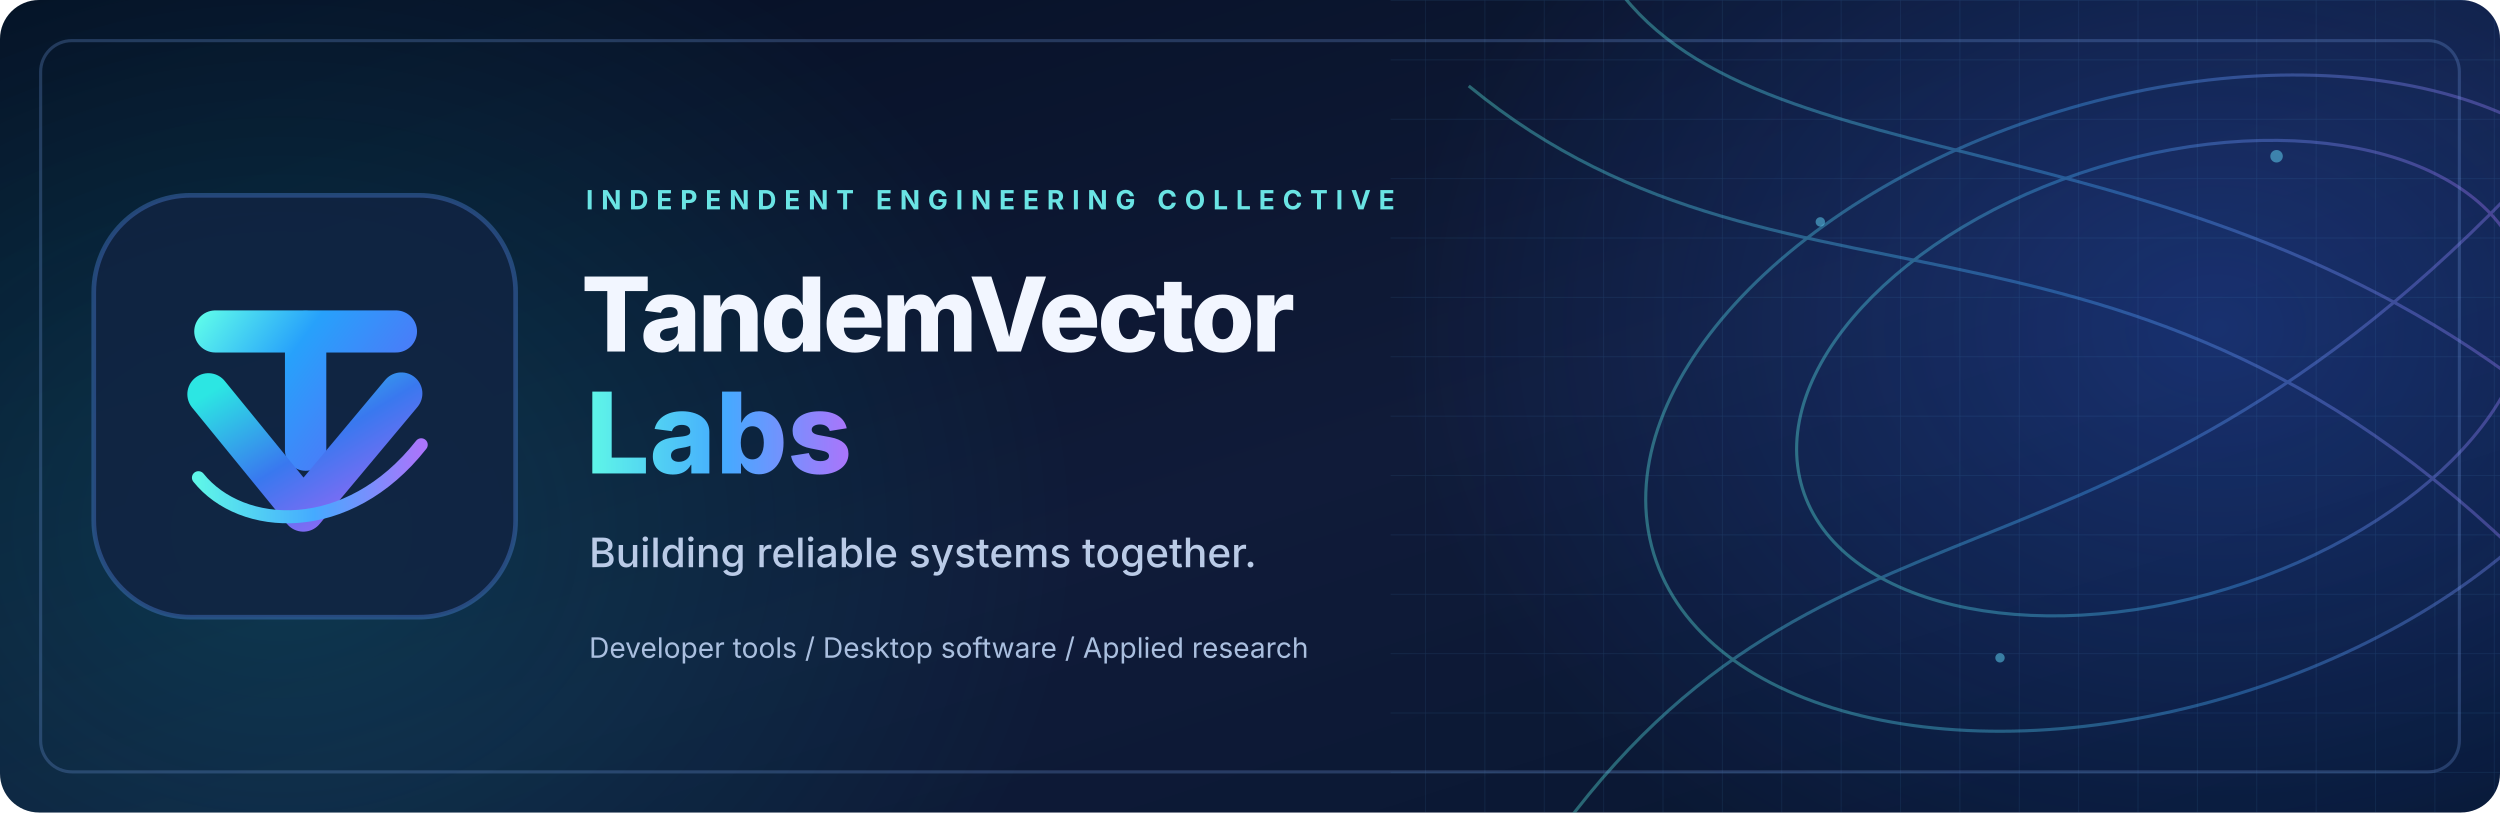
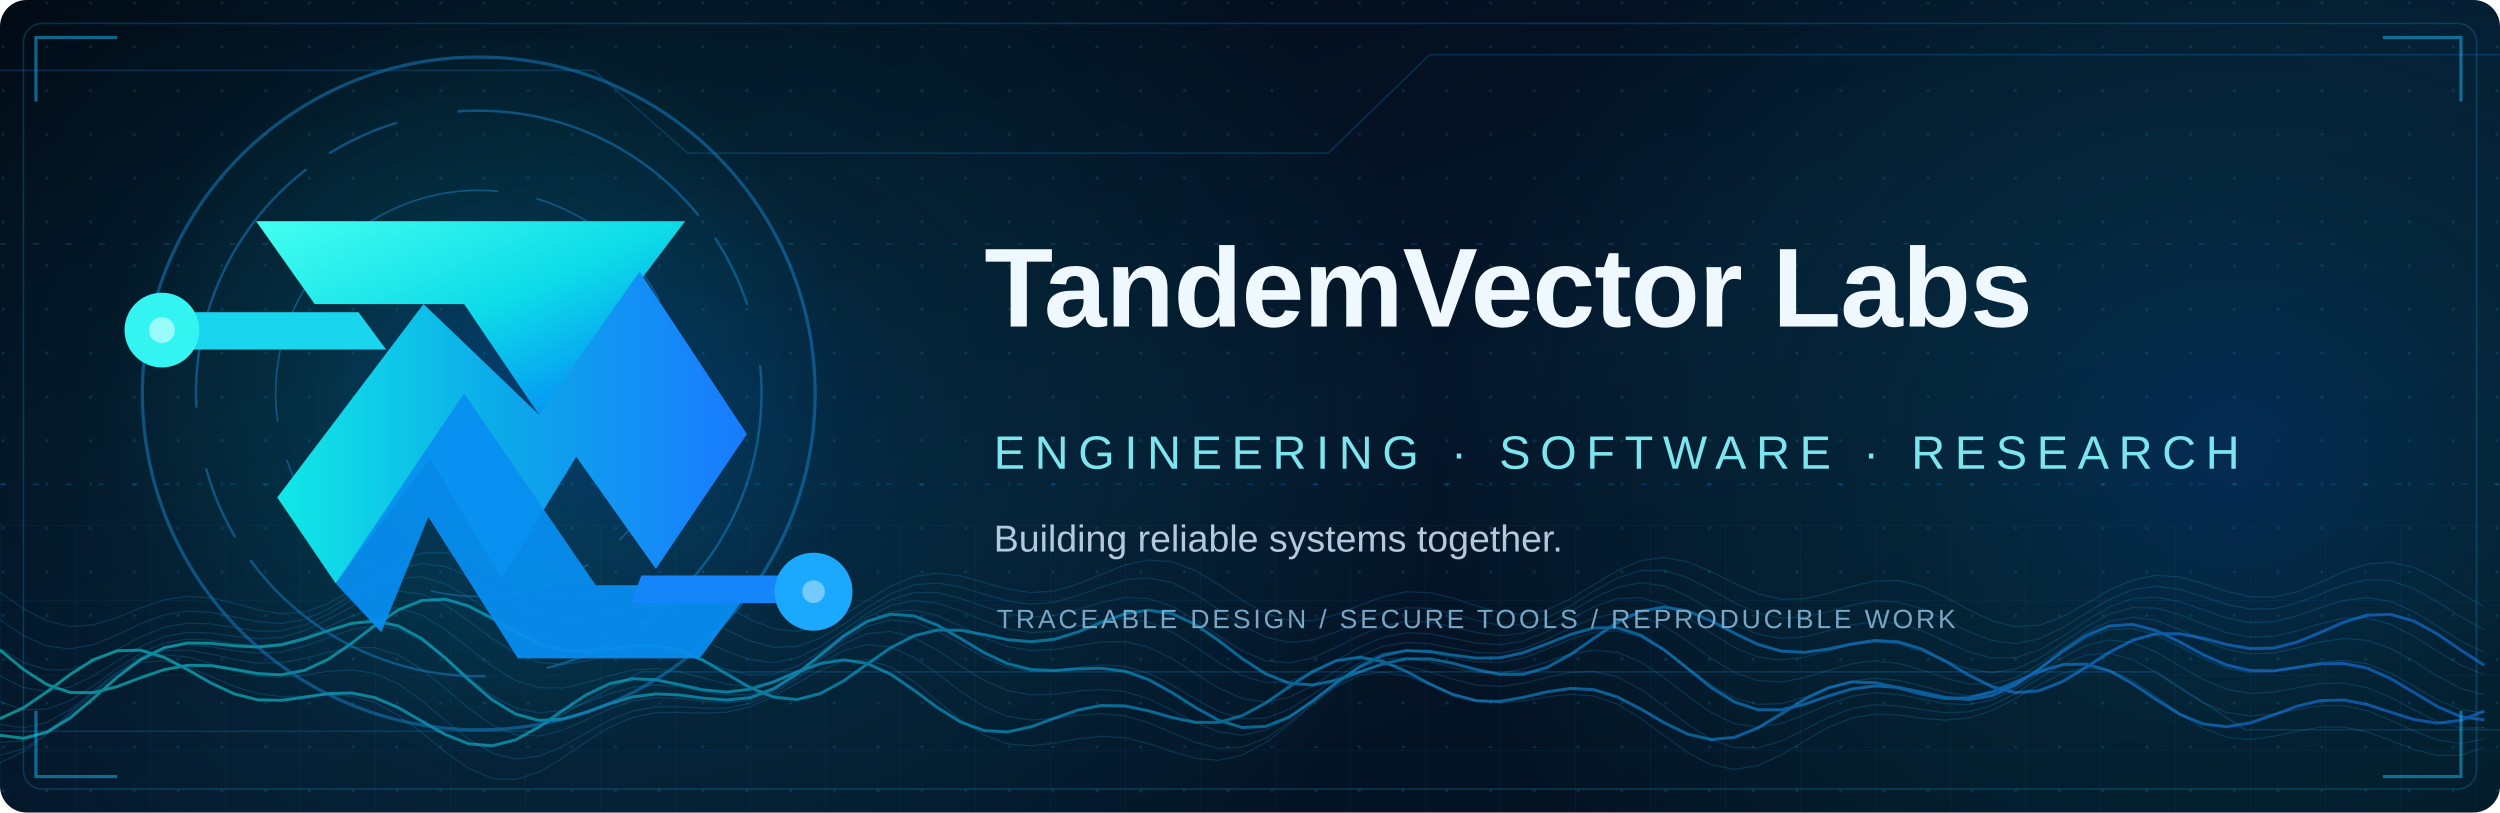
- <svg xmlns="http://www.w3.org/2000/svg" viewBox="0 0 1600 520" role="img" aria-label="TandemVector Labs, building reliable systems together">
+ <svg xmlns="http://www.w3.org/2000/svg" width="1600" height="520" viewBox="0 0 1600 520" role="img" aria-label="TandemVector Labs — Engineering, Software and Research">
  <defs>
    <linearGradient id="bg" x1="0" y1="0" x2="1" y2="1">
-       <stop stop-color="#050f23" />
-       <stop offset=".55" stop-color="#101b39" />
-       <stop offset="1" stop-color="#071630" />
+       <stop stop-color="#020914" />
+       <stop offset=".52" stop-color="#05162a" />
+       <stop offset="1" stop-color="#03101d" />
    </linearGradient>
-     <radialGradient id="aura">
-       <stop stop-color="#336bff" stop-opacity=".28" />
-       <stop offset="1" stop-color="#296dff" stop-opacity="0" />
+     <linearGradient id="edge" x1="0" y1="0" x2="1" y2="0">
+       <stop stop-color="#11e8e7" />
+       <stop offset=".48" stop-color="#0ca9e9" />
+       <stop offset="1" stop-color="#197bff" />
+     </linearGradient>
+     <linearGradient id="light" x1="0" y1="0" x2="1" y2="1">
+       <stop stop-color="#44fff0" />
+       <stop offset=".5" stop-color="#0ddbe8" />
+       <stop offset="1" stop-color="#0077fa" />
+     </linearGradient>
+     <radialGradient id="halo">
+       <stop stop-color="#087fff" stop-opacity=".22" />
+       <stop offset=".42" stop-color="#04b4d9" stop-opacity=".10" />
+       <stop offset="1" stop-color="#00e0fa" stop-opacity="0" />
    </radialGradient>
-     <radialGradient id="aqua">
-       <stop stop-color="#09dddf" stop-opacity=".16" />
-       <stop offset="1" stop-color="#00dcdb" stop-opacity="0" />
-     </radialGradient>
-     <linearGradient id="accent">
-       <stop stop-color="#5ef5e8" />
-       <stop offset=".52" stop-color="#45aaff" />
-       <stop offset="1" stop-color="#aa75fb" />
-     </linearGradient>
-     <linearGradient id="t" gradientUnits="userSpaceOnUse" x1="110" y1="110" x2="360" y2="292">
-       <stop stop-color="#5cf8eb" />
-       <stop offset=".4" stop-color="#27a1fb" />
-       <stop offset="1" stop-color="#5b6af7" />
-     </linearGradient>
-     <linearGradient id="v" x1="0" y1="0" x2="1" y2="1">
-       <stop stop-color="#2ce6e3" />
-       <stop offset=".5" stop-color="#3978ef" />
-       <stop offset="1" stop-color="#a066f6" />
-     </linearGradient>
-     <pattern id="mesh" width="38" height="38" patternUnits="userSpaceOnUse">
-       <path d="M38 0H0V38" fill="none" stroke="#5aabe9" stroke-width=".7" opacity=".15" />
+     <pattern id="dots" width="28" height="28" patternUnits="userSpaceOnUse">
+       <circle cx="2" cy="2" r="1" fill="#2a9dd0" opacity=".45" />
    </pattern>
-     <clipPath id="inside">
-       <rect width="1600" height="520" rx="25" />
+     <pattern id="grid" width="48" height="48" patternUnits="userSpaceOnUse">
+       <path d="M48 0H0V48" fill="none" stroke="#187ab7" stroke-opacity=".25" stroke-width=".7" />
+     </pattern>
+     <clipPath id="frame">
+       <rect width="1600" height="520" rx="17" />
    </clipPath>
  </defs>
-   <g clip-path="url(#inside)">
+   <g clip-path="url(#frame)">
    <rect width="1600" height="520" fill="url(#bg)" />
-     <ellipse cx="1420" cy="210" rx="530" ry="410" fill="url(#aura)" />
-     <ellipse cx="180" cy="340" rx="510" ry="430" fill="url(#aqua)" />
-     <path d="M890 0H1600V520H890Z" fill="url(#mesh)" />
-     <g stroke="url(#accent)" stroke-width="2" opacity=".36" fill="none">
-       <path d="M1030 -15C1120 125 1410 66 1650 275" />
-       <path d="M940 55C1150 228 1380 90 1660 405" />
-       <path d="M1000 530C1180 288 1370 406 1660 65" />
-       <ellipse cx="1374" cy="258" rx="330" ry="195" transform="rotate(-17 1374 258)" />
-       <ellipse cx="1384" cy="242" rx="241" ry="141" transform="rotate(-17 1384 242)" />
+     <ellipse cx="400" cy="270" rx="530" ry="420" fill="url(#halo)" />
+     <ellipse cx="1430" cy="290" rx="510" ry="440" fill="url(#halo)" />
+     <rect width="1600" height="520" fill="url(#dots)" opacity=".39" />
+     <rect x="0" y="335" width="1600" height="185" fill="url(#grid)" opacity=".55" />
+     <g stroke="#0878bf" stroke-width="1" stroke-opacity=".3" fill="none">
+       <path d="M0 45H380L440 98H850L915 35H1600" />
+       <path d="M0 468H340L410 430H1380L1437 467H1600" />
+       <path d="M0 156H1500M0 310H1600" stroke-dasharray="4 17" />
    </g>
-     <g fill="#63d9fa" opacity=".5">
-       <circle cx="1165" cy="142" r="3" />
-       <circle cx="1457" cy="100" r="4" />
-       <circle cx="1280" cy="421" r="3" />
+     <g fill="none" stroke-width="1.9" stroke="url(#edge)" opacity=".55">
+       <path d="M0 416.0L15 428.4L30 438.1L45 443.2L60 443.3L75 439.4L90 433.7L105 428.6L120 425.8L135 426.0L150 428.4L165 431.1L180 431.9L195 429.0L210 422.0L225 411.7L240 400.2L255 390.3L270 384.3L285 383.5L300 387.9L315 395.7L330 404.5L345 411.9L360 416.1L375 416.9L390 415.3L405 413.4L420 413.2L435 416.2L450 422.6L465 431.3L480 440.0L495 446.1L510 447.7L525 443.9L540 435.7L555 425.0L570 414.6L585 406.9L600 403.2L615 403.4L630 406.2L645 409.4L660 410.7L675 409.1L690 404.4L705 398.3L720 392.8L735 390.5L750 392.7L765 399.6L780 410.0L795 421.5L810 431.2L825 437.2L840 438.4L855 435.4L870 430.1L885 424.8L900 421.7L915 421.7L930 424.5L945 428.6L960 431.6L975 431.5L990 427.2L1005 419.0L1020 408.6L1035 398.4L1050 391.2L1065 388.5L1080 391.0L1095 397.3L1110 405.2L1125 412.4L1140 416.7L1155 417.5L1170 415.4L1185 412.1L1200 409.9L1215 410.8L1230 415.4L1245 423.1L1260 432.0L1275 439.5L1290 443.3L1305 442.1L1320 436.2L1335 427.1L1350 417.5L1365 409.7L1380 405.6L1395 405.6L1410 408.5L1425 412.5L1440 415.1L1455 414.8L1470 411.0L1485 404.8L1500 398.2L1515 393.7L1530 393.2L1545 397.5L1560 405.8L1575 416.1L1590 425.8" />
+       <path d="M0 470.6L15 472.5L30 468.6L45 459.4L60 446.7L75 433.4L90 422.1L105 414.6L120 411.5L135 411.7L150 413.3L165 414.1L180 412.7L195 408.8L210 403.6L225 399.0L240 397.4L255 400.6L270 408.8L285 421.1L300 435.1L315 447.9L330 457.0L345 461.1L360 460.2L375 455.9L390 450.4L405 446.0L420 444.1L435 444.8L450 446.8L465 448.0L480 446.5L495 440.9L510 431.3L525 419.2L540 407.1L555 397.7L570 393.1L585 394.2L600 400.1L615 408.8L630 417.8L645 424.8L660 428.5L675 429.1L690 428.1L705 427.7L720 429.6L735 434.9L750 443.2L765 452.7L780 461.0L795 465.6L810 464.9L825 458.9L840 448.8L855 437.2L870 426.7L885 419.5L900 416.4L915 416.9L930 419.3L945 421.2L960 421.0L975 417.7L990 412.1L1005 406.1L1020 401.9L1035 401.7L1050 406.5L1065 415.8L1080 427.8L1095 439.9L1110 449.2L1125 454.2L1140 454.3L1155 450.7L1170 445.5L1185 441.0L1200 439.0L1215 439.9L1230 443.0L1245 446.4L1260 447.7L1275 445.2L1290 438.4L1305 428.2L1320 416.7L1335 406.8L1350 400.6L1365 399.6L1380 403.6L1395 410.8L1410 419.0L1425 425.6L1440 429.1L1455 429.3L1470 427.2L1485 424.9L1500 424.6L1515 427.6L1530 434.3L1545 443.2L1560 452.2L1575 458.7L1590 460.7" />
+       <path d="M0 459.9L15 453.0L30 442.8L45 431.6L60 422.1L75 416.5L90 416.1L105 420.7L120 428.5L135 437.1L150 444.1L165 447.9L180 448.2L195 446.2L210 443.9L225 443.5L240 446.5L255 452.9L270 461.6L285 470.1L300 476.0L315 477.3L330 473.5L345 465.2L360 454.8L375 444.8L390 437.6L405 434.4L420 435.1L435 438.2L450 441.5L465 442.9L480 441.1L495 436.4L510 430.1L525 424.7L540 422.3L555 424.6L570 431.5L585 441.7L600 452.9L615 462.2L630 467.6L645 468.4L660 465.1L675 459.6L690 454.4L705 451.5L720 451.8L735 454.9L750 459.2L765 462.3L780 462.3L795 458.0L810 449.9L825 439.6L840 429.8L855 422.9L870 420.6L885 423.3L900 429.7L915 437.7L930 444.6L945 448.5L960 448.9L975 446.3L990 442.8L1005 440.6L1020 441.4L1035 446.0L1050 453.7L1065 462.5L1080 469.8L1095 473.3L1110 471.9L1125 465.9L1140 456.9L1155 447.5L1170 440.2L1185 436.5L1200 436.9L1215 440.2L1230 444.3L1245 447.0L1260 446.6L1275 442.7L1290 436.4L1305 429.8L1320 425.4L1335 425.0L1350 429.3L1365 437.6L1380 447.7L1395 457.1L1410 463.3L1425 465.1L1440 462.7L1455 457.6L1470 452.0L1485 448.4L1500 448.0L1515 450.9L1530 455.8L1545 460.5L1560 462.8L1575 461.0L1590 455.0" />
    </g>
-     <rect x="60" y="125" width="270" height="270" rx="62" fill="#112342" opacity=".85" stroke="#578ff0" stroke-opacity=".4" stroke-width="3" />
-     <g transform="translate(78 145) scale(.49)" fill="none" stroke-linecap="round" stroke-linejoin="round">
-       <path d="M122 137H358" stroke="url(#t)" stroke-width="55" />
-       <path d="M240 137V292" stroke="url(#t)" stroke-width="54" />
-       <path d="M113 219L237 371L365 218" stroke="url(#v)" stroke-width="55" />
-       <path d="M100 328C156 398 295 407 391 285" stroke="url(#accent)" stroke-width="17" />
+     <g fill="none" stroke="#22aaf1" stroke-width=".8" opacity=".18">
+       <path d="M0 379.0L15 389.5L30 397.4L45 401.0L60 399.9L75 395.2L90 389.1L105 383.9L120 381.6L135 382.6L150 386.1L165 390.3L180 392.8L195 391.7L210 386.4L225 377.8L240 367.8L255 359.0L270 353.9L285 353.7L300 358.1L315 365.6L330 373.7L345 380.0L360 382.9L375 382.2L390 379.0L405 375.4L420 373.6L435 375.1L450 380.4L465 388.2L480 396.4L495 402.3L510 404.1L525 401.0L540 393.6L555 384.2L570 375.2L585 369.0L600 366.8L615 368.6L630 372.8L645 377.0L660 379.3L675 378.2L690 373.8L705 367.5L720 361.6L735 358.4L750 359.5L765 365.2L780 374.2L795 384.1L810 392.5L825 397.1L840 397.2L855 393.4L870 387.5L885 381.9L900 378.8L915 379.2L930 382.8L945 387.8L960 392.0L975 393.2L990 390.3L1005 383.4L1020 374.2L1035 365.2L1050 358.8L1065 356.8L1080 359.5L1095 365.8L1110 373.4L1125 380.0L1140 383.5L1155 383.2L1170 379.8L1185 375.3L1200 371.9L1215 371.6L1230 375.1L1245 382.0L1260 390.2L1275 397.3L1290 401.1L1305 400.1L1320 394.7L1335 386.4L1350 377.7L1365 371.1L1380 368.2L1395 369.3L1410 373.4L1425 378.4L1440 381.9L1455 382.2L1470 378.8L1485 372.7L1500 365.9L1515 361.0L1530 359.8L1545 363.2L1560 370.5L1575 379.8L1590 388.3" />
+       <path d="M0 396.6L15 406.8L30 413.5L45 415.3L60 412.5L75 406.3L90 399.2L105 393.6L120 391.1L135 391.9L150 394.8L165 397.9L180 399.0L195 396.4L210 389.9L225 380.8L240 371.2L255 363.8L270 360.7L285 362.6L300 369.1L315 378.0L330 386.9L345 393.3L360 396.0L375 395.1L390 391.9L405 388.8L420 387.7L435 390.1L450 395.7L465 403.2L480 410.1L495 414.2L510 413.7L525 408.4L540 399.4L555 389.0L570 380.0L585 374.3L600 373.1L615 375.7L630 380.3L645 384.7L660 386.7L675 385.4L690 381.1L705 375.6L720 371.1L735 369.8L750 372.9L765 380.2L780 390.2L795 400.2L810 407.8L825 411.1L840 409.6L855 404.5L870 397.8L885 391.9L900 388.9L915 389.4L930 392.7L945 397.1L960 400.1L975 399.8L990 395.4L1005 387.7L1020 378.4L1035 370.1L1050 365.2L1065 365.1L1080 369.7L1095 377.3L1110 385.7L1125 392.4L1140 395.6L1155 394.9L1170 391.5L1185 387.3L1200 384.6L1215 385.3L1230 389.6L1245 396.6L1260 404.3L1275 410.0L1290 411.9L1305 408.9L1320 401.8L1335 392.5L1350 383.6L1365 377.3L1380 375.2L1395 377.2L1410 381.8L1425 386.8L1440 389.9L1455 389.7L1470 386.0L1485 380.2L1500 374.4L1515 371.0L1530 371.6L1545 376.7L1560 385.2L1575 394.8L1590 403.0" />
+       <path d="M0 414.7L15 423.9L30 428.8L45 428.5L60 423.5L75 415.7L90 407.6L105 401.5L120 398.8L135 399.3L150 401.7L165 403.9L180 403.8L195 400.1L210 393.0L225 384.0L240 375.5L255 370.0L270 369.2L285 373.6L300 382.1L315 392.4L330 401.7L345 408.0L360 410.3L375 408.9L390 405.6L405 402.6L420 402.0L435 404.6L450 410.1L465 416.7L480 422.1L495 424.0L510 421.2L525 413.8L540 403.4L555 392.5L570 383.9L585 379.2L600 379.3L615 383.0L630 388.3L645 393.0L660 395.1L675 393.8L690 390.0L705 385.5L720 382.5L735 383.1L750 388.0L765 396.6L780 407.0L795 416.6L810 422.8L825 424.3L840 421.1L855 414.4L870 406.8L885 400.7L900 397.7L915 398.2L930 401.3L945 404.9L960 406.8L975 405.2L990 399.9L1005 391.7L1020 382.9L1035 375.9L1050 373.0L1065 375.0L1080 381.4L1095 390.4L1110 399.4L1125 405.9L1140 408.6L1155 407.5L1170 403.8L1185 399.9L1200 397.8L1215 399.0L1230 403.7L1245 410.5L1260 417.1L1275 421.2L1290 420.9L1305 416.0L1320 407.4L1335 397.4L1350 388.5L1365 383.1L1380 382.1L1395 385.1L1410 390.3L1425 395.5L1440 398.4L1455 397.9L1470 394.2L1485 388.9L1500 384.3L1515 382.5L1530 384.9L1545 391.5L1560 400.8L1575 410.4L1590 417.6" />
+       <path d="M0 432.6L15 440.0L30 442.5L45 439.7L60 432.4L75 423.0L90 413.9L105 407.5L120 404.7L135 405.1L150 407.2L165 408.8L180 407.9L195 403.6L210 396.5L225 388.3L240 381.4L255 378.3L270 380.2L285 387.1L300 397.4L315 408.6L330 418.1L345 423.9L360 425.3L375 423.1L390 419.4L405 416.3L420 415.6L435 418.1L450 423.0L465 428.4L480 431.9L495 431.5L510 426.5L525 417.3L540 406.0L555 395.2L570 387.5L585 384.4L600 386.0L615 391.1L630 397.4L645 402.6L660 404.8L675 403.9L690 400.7L705 397.2L720 395.8L735 398.0L750 404.4L765 413.8L780 424.0L795 432.4L810 436.9L825 436.2L840 430.9L855 422.8L870 414.3L885 407.9L900 405.0L915 405.6L930 408.5L945 411.6L960 412.6L975 410.2L990 404.3L1005 396.2L1020 388.4L1035 383.2L1050 382.5L1065 386.7L1080 395.0L1095 405.1L1110 414.3L1125 420.5L1140 422.4L1155 420.6L1170 416.5L1185 412.6L1200 410.8L1215 412.3L1230 416.9L1245 423.0L1260 428.3L1275 430.5L1290 428.2L1305 421.4L1320 411.6L1335 401.3L1350 393.0L1365 388.8L1380 389.2L1395 393.4L1410 399.5L1425 404.9L1440 407.8L1455 407.2L1470 403.8L1485 399.2L1500 395.7L1515 395.5L1530 399.5L1545 407.2L1560 416.8L1575 425.8L1590 431.7" />
+       <path d="M0 449.2L15 454.2L30 453.9L45 448.3L60 438.8L75 427.8L90 418.1L105 411.6L120 409.0L135 409.7L150 411.9L165 413.2L180 412.0L195 407.8L210 401.2L225 394.4L240 389.7L255 389.1L270 393.7L285 402.9L300 414.7L315 426.4L330 435.5L345 440.2L360 440.3L375 437.0L390 432.5L405 428.9L420 427.9L435 429.9L450 433.9L465 437.8L480 439.3L495 436.8L510 429.8L525 419.4L540 407.7L555 397.7L570 391.5L585 390.4L600 394.0L615 400.8L630 408.1L645 413.8L660 416.4L675 415.7L690 413.2L705 410.8L720 410.6L735 414.2L750 421.4L765 431.0L780 440.4L795 447.1L810 449.3L825 446.2L840 438.9L855 429.3L870 420.1L885 413.7L900 411.1L915 412.0L930 414.9L945 417.6L960 418.1L975 415.2L990 409.2L1005 401.9L1020 395.5L1035 392.4L1050 394.0L1065 400.5L1080 410.4L1095 421.2L1110 430.3L1125 435.6L1140 436.5L1155 433.7L1170 429.0L1185 424.8L1200 423.0L1215 424.6L1230 428.8L1245 434.0L1260 437.7L1275 437.9L1290 433.7L1305 425.4L1320 414.9L1335 404.8L1350 397.6L1365 395.0L1380 397.1L1395 402.8L1410 409.7L1425 415.6L1440 418.5L1455 417.9L1470 414.7L1485 410.8L1500 408.6L1515 409.8L1530 415.0L1545 423.3L1560 432.7L1575 440.6L1590 444.7" />
+       <path d="M0 463.6L15 465.8L30 462.4L45 454.0L60 442.5L75 430.4L90 420.4L105 414.4L120 412.6L135 413.9L150 416.5L165 418.1L180 417.2L195 413.5L210 408.0L225 403.0L240 400.7L255 402.8L270 409.9L285 420.9L300 433.6L315 445.2L330 453.2L345 456.2L360 454.6L375 449.8L390 444.1L405 439.8L420 438.3L435 439.6L450 442.5L465 444.8L480 444.5L495 440.1L510 431.7L525 420.7L540 409.5L555 400.8L570 396.8L585 398.1L600 404.0L615 412.4L630 420.8L645 427.0L660 429.7L675 429.3L690 427.2L705 425.6L720 426.5L735 430.9L750 438.4L765 447.4L780 455.4L795 460.0L810 459.6L825 454.0L840 444.6L855 433.9L870 424.4L885 418.2L900 416.2L915 417.7L930 421.0L945 423.6L960 423.9L975 421.0L990 415.4L1005 409.2L1020 404.6L1035 403.8L1050 407.8L1065 416.2L1080 427.3L1095 438.3L1110 446.7L1125 450.8L1140 450.3L1155 446.1L1170 440.6L1185 436.0L1200 434.0L1215 435.4L1230 439.0L1245 443.0L1260 445.2L1275 443.6L1290 437.7L1305 428.4L1320 417.8L1335 408.5L1350 402.9L1365 402.3L1380 406.4L1395 413.6L1410 421.4L1425 427.6L1440 430.5L1455 429.9L1470 426.9L1485 423.8L1500 422.6L1515 424.8L1530 430.8L1545 439.2L1560 447.9L1575 454.2L1590 456.2" />
+       <path d="M0 475.1L15 474.2L30 467.8L45 456.9L60 443.7L75 431.1L90 421.6L105 416.5L120 416.0L135 418.6L150 422.1L165 424.4L180 424.1L195 421.4L210 417.4L225 414.4L240 414.5L255 419.2L270 428.4L285 440.6L300 453.4L315 464.0L330 470.2L345 471.1L360 467.3L375 460.7L390 453.8L405 448.6L420 446.5L435 447.0L450 448.9L465 449.8L480 447.9L495 442.1L510 432.9L525 422.1L540 412.1L555 405.5L570 404.1L585 408.1L600 416.3L615 426.3L630 435.6L645 442.0L660 444.7L675 444.2L690 442.3L705 441.2L720 442.6L735 447.2L750 454.5L765 462.4L780 468.4L795 470.5L810 467.3L825 459.3L840 448.3L855 436.7L870 427.4L885 422.0L900 421.0L915 423.5L930 427.4L945 430.3L960 430.8L975 428.2L990 423.5L1005 418.6L1020 416.0L1035 417.5L1050 423.6L1065 433.6L1080 445.3L1095 455.9L1110 463.1L1125 465.4L1140 463.0L1155 457.4L1170 450.8L1185 445.6L1200 443.4L1215 444.4L1230 447.4L1245 450.3L1260 451.0L1275 447.9L1290 440.8L1305 431.1L1320 420.9L1335 413.1L1350 409.6L1365 411.2L1380 417.4L1395 426.1L1410 434.8L1425 441.1L1440 443.8L1455 443.0L1470 440.2L1485 437.5L1500 437.1L1515 440.1L1530 446.3L1545 454.3L1560 461.7L1575 466.0L1590 465.7" />
+       <path d="M0 483.3L15 479.3L30 470.0L45 457.1L60 443.1L75 430.7L90 422.4L105 419.1L120 420.4L135 424.7L150 429.5L165 432.8L180 433.5L195 432.0L210 429.6L225 428.7L240 431.0L255 437.7L270 448.4L285 461.1L300 473.2L315 482.0L330 485.8L345 484.0L360 477.7L375 469.2L390 460.9L405 455.0L420 452.3L435 452.3L450 453.3L465 453.2L480 450.2L495 443.7L510 434.5L525 424.5L540 416.4L555 412.5L570 414.0L585 420.8L600 431.2L615 442.6L630 452.3L645 458.6L660 460.8L675 459.9L690 457.8L705 456.7L720 458.1L735 462.5L750 468.9L765 475.1L780 478.9L795 478.2L810 472.5L825 462.4L840 450.1L855 438.4L870 429.7L885 425.7L900 426.2L915 430.0L930 434.8L945 438.4L960 439.3L975 437.3L990 433.6L1005 430.4L1020 429.7L1035 433.2L1050 441.1L1065 452.0L1080 463.6L1095 473.2L1110 478.5L1125 478.7L1140 474.2L1155 466.8L1170 459.2L1185 453.5L1200 451.1L1215 451.8L1230 454.1L1245 456.1L1260 455.6L1275 451.3L1290 443.7L1305 434.1L1320 425.1L1335 419.2L1350 418.1L1365 422.2L1380 430.5L1395 440.5L1410 449.7L1425 456.0L1440 458.2L1455 457.1L1470 454.1L1485 451.6L1500 451.6L1515 454.8L1530 460.9L1545 467.9L1560 473.7L1575 475.8L1590 473.0" />
+       <path d="M0 488.1L15 481.2L30 469.7L45 455.6L60 441.5L75 430.3L90 423.9L105 423.0L120 426.8L135 433.0L150 439.4L165 443.9L180 445.8L195 445.4L210 444.6L225 445.5L240 449.6L255 457.8L270 469.0L285 481.2L300 491.8L315 498.2L330 498.9L345 494.1L360 485.2L375 474.8L390 465.5L405 459.1L420 456.1L435 455.9L450 456.4L465 455.8L480 452.3L495 445.8L510 437.2L525 428.9L540 423.2L555 422.3L570 426.9L585 436.4L600 448.6L615 460.8L630 470.5L645 476.1L660 477.3L675 475.5L690 472.8L705 471.2L720 472.2L735 475.9L750 481.0L765 485.3L780 486.6L795 483.3L810 475.2L825 463.6L840 450.7L855 439.5L870 432.3L885 430.1L900 432.6L915 438.0L930 444.0L945 448.3L960 449.8L975 448.6L990 446.0L1005 444.3L1020 445.4L1035 450.6L1050 459.6L1065 470.7L1080 481.6L1095 489.4L1110 492.4L1125 490.0L1140 483.2L1155 474.2L1170 465.6L1185 459.6L1200 457.0L1215 457.6L1230 459.6L1245 460.9L1260 459.5L1275 454.7L1290 447.0L1305 438.3L1320 430.9L1335 427.4L1350 429.0L1365 435.6L1380 445.7L1395 456.7L1410 466.0L1425 471.8L1440 473.2L1455 471.3L1470 468.0L1485 465.4L1500 465.3L1515 468.4L1530 473.9L1545 479.7L1560 483.5L1575 483.3L1590 478.3" />
    </g>
-     <g font-family="Inter,Segoe UI,Arial,sans-serif">
-       <text x="375" y="134" font-size="17" letter-spacing="5" font-weight="700" fill="#6ae4e4">INDEPENDENT ENGINEERING COLLECTIVE</text>
-       <text x="372" y="225" font-size="66" font-weight="800" fill="#f2f6ff" letter-spacing="-2">TandemVector</text>
-       <text x="375" y="303" font-size="72" font-weight="800" fill="url(#accent)">Labs</text>
-       <text x="377" y="363" font-size="26" font-weight="500" fill="#bacbe7">Building reliable systems together.</text>
-       <text x="377" y="421" font-size="18" fill="#aabfdf">Developer tools  /  Desktop software  /  Applied research</text>
+     <g transform="translate(62 23) scale(1.04)">
+       <ellipse cx="235" cy="221" rx="228" ry="226" fill="url(#halo)" />
+       <g fill="none" stroke="#1579bb" stroke-opacity=".56">
+         <circle cx="235" cy="220" r="207" stroke-width="2" />
+         <circle cx="235" cy="220" r="174" stroke-width="1.5" stroke-dasharray="168 17 46 38" />
+         <circle cx="235" cy="220" r="125" stroke-width="1" stroke-dasharray="101 24" />
+       </g>
+       <path d="M98 114H362L272 233L226 165H134Z" fill="url(#light)" />
+       <path d="M201 165L272 233L334 145L400 245L344 328L295 259L249 334L205 260L147 337L111 284Z" fill="url(#edge)" />
+       <path d="M147 337L226 220L307 338H404L371 383H259L204 296L175 367Z" fill="#078ef1" opacity=".93" />
+       <path d="M48 170H161L178 193H48" fill="#19d5ed" />
+       <path d="M335 332H438V349H329Z" fill="#1586fa" />
+       <circle cx="40" cy="181" r="23" fill="#33f4f0" />
+       <circle cx="441" cy="342" r="24" fill="#1ba9ff" />
+       <circle cx="40" cy="181" r="8" fill="#c6ffff" opacity=".68" />
+       <circle cx="441" cy="342" r="7" fill="#a8dfff" opacity=".62" />
    </g>
-     <path d="M376 447H880" stroke="url(#accent)" stroke-width="3" opacity=".82" />
-     <rect x="26" y="26" width="1548" height="468" rx="20" fill="none" stroke="#739de2" stroke-opacity=".27" stroke-width="2" />
+     <g font-family="Segoe UI,Arial,Helvetica,sans-serif">
+       <text x="630" y="209" font-size="72" letter-spacing="-.5" font-weight="740" fill="#f0f8ff">TandemVector Labs</text>
+       <path d="M630 247H1430" stroke="url(#edge)" stroke-width="4" />
+       <text x="636" y="300" font-size="30" letter-spacing="6.2" font-weight="500" fill="#7de5ee">ENGINEERING  ·  SOFTWARE  ·  RESEARCH</text>
+       <text x="636" y="353" font-size="24" fill="#b4cadc">Building reliable systems together.</text>
+       <text x="638" y="402" font-size="17" letter-spacing="1.8" fill="#78a6c4">TRACEABLE DESIGN   /   SECURE TOOLS   /   REPRODUCIBLE WORK</text>
+     </g>
+     <rect x="15" y="15" width="1570" height="490" rx="12" fill="none" stroke="#168bc8" stroke-opacity=".29" />
+     <path d="M23 65V24H75M1525 24H1575V65M23 455V497H75M1525 497H1575V455" stroke="#15b9f1" stroke-width="2" opacity=".52" fill="none" />
  </g>
</svg>
